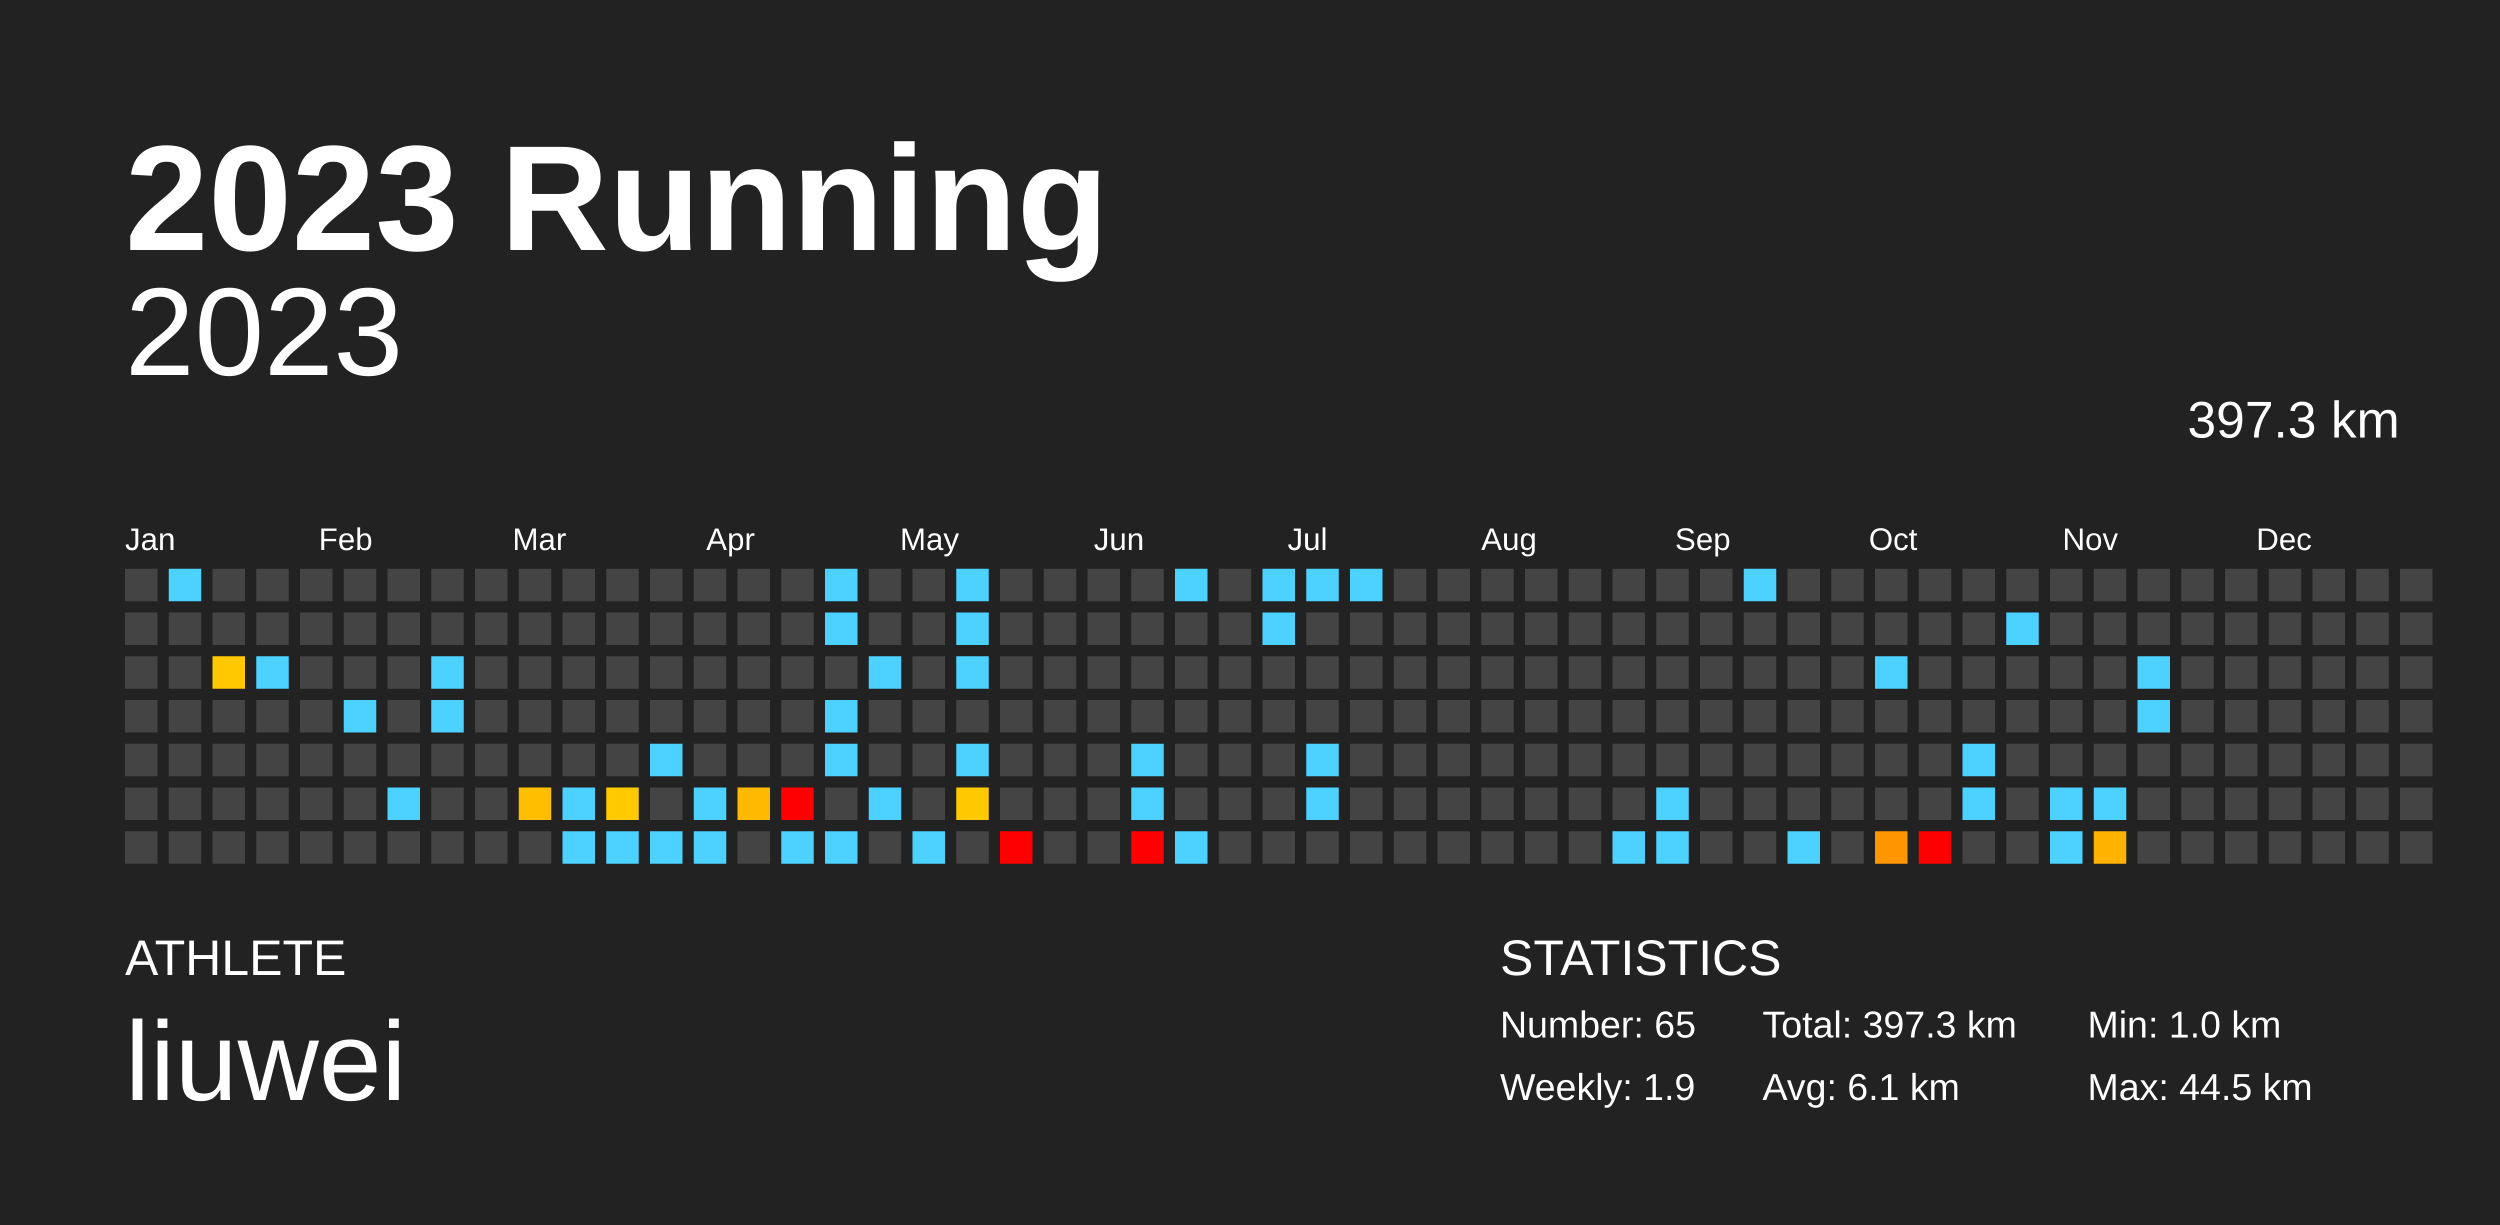
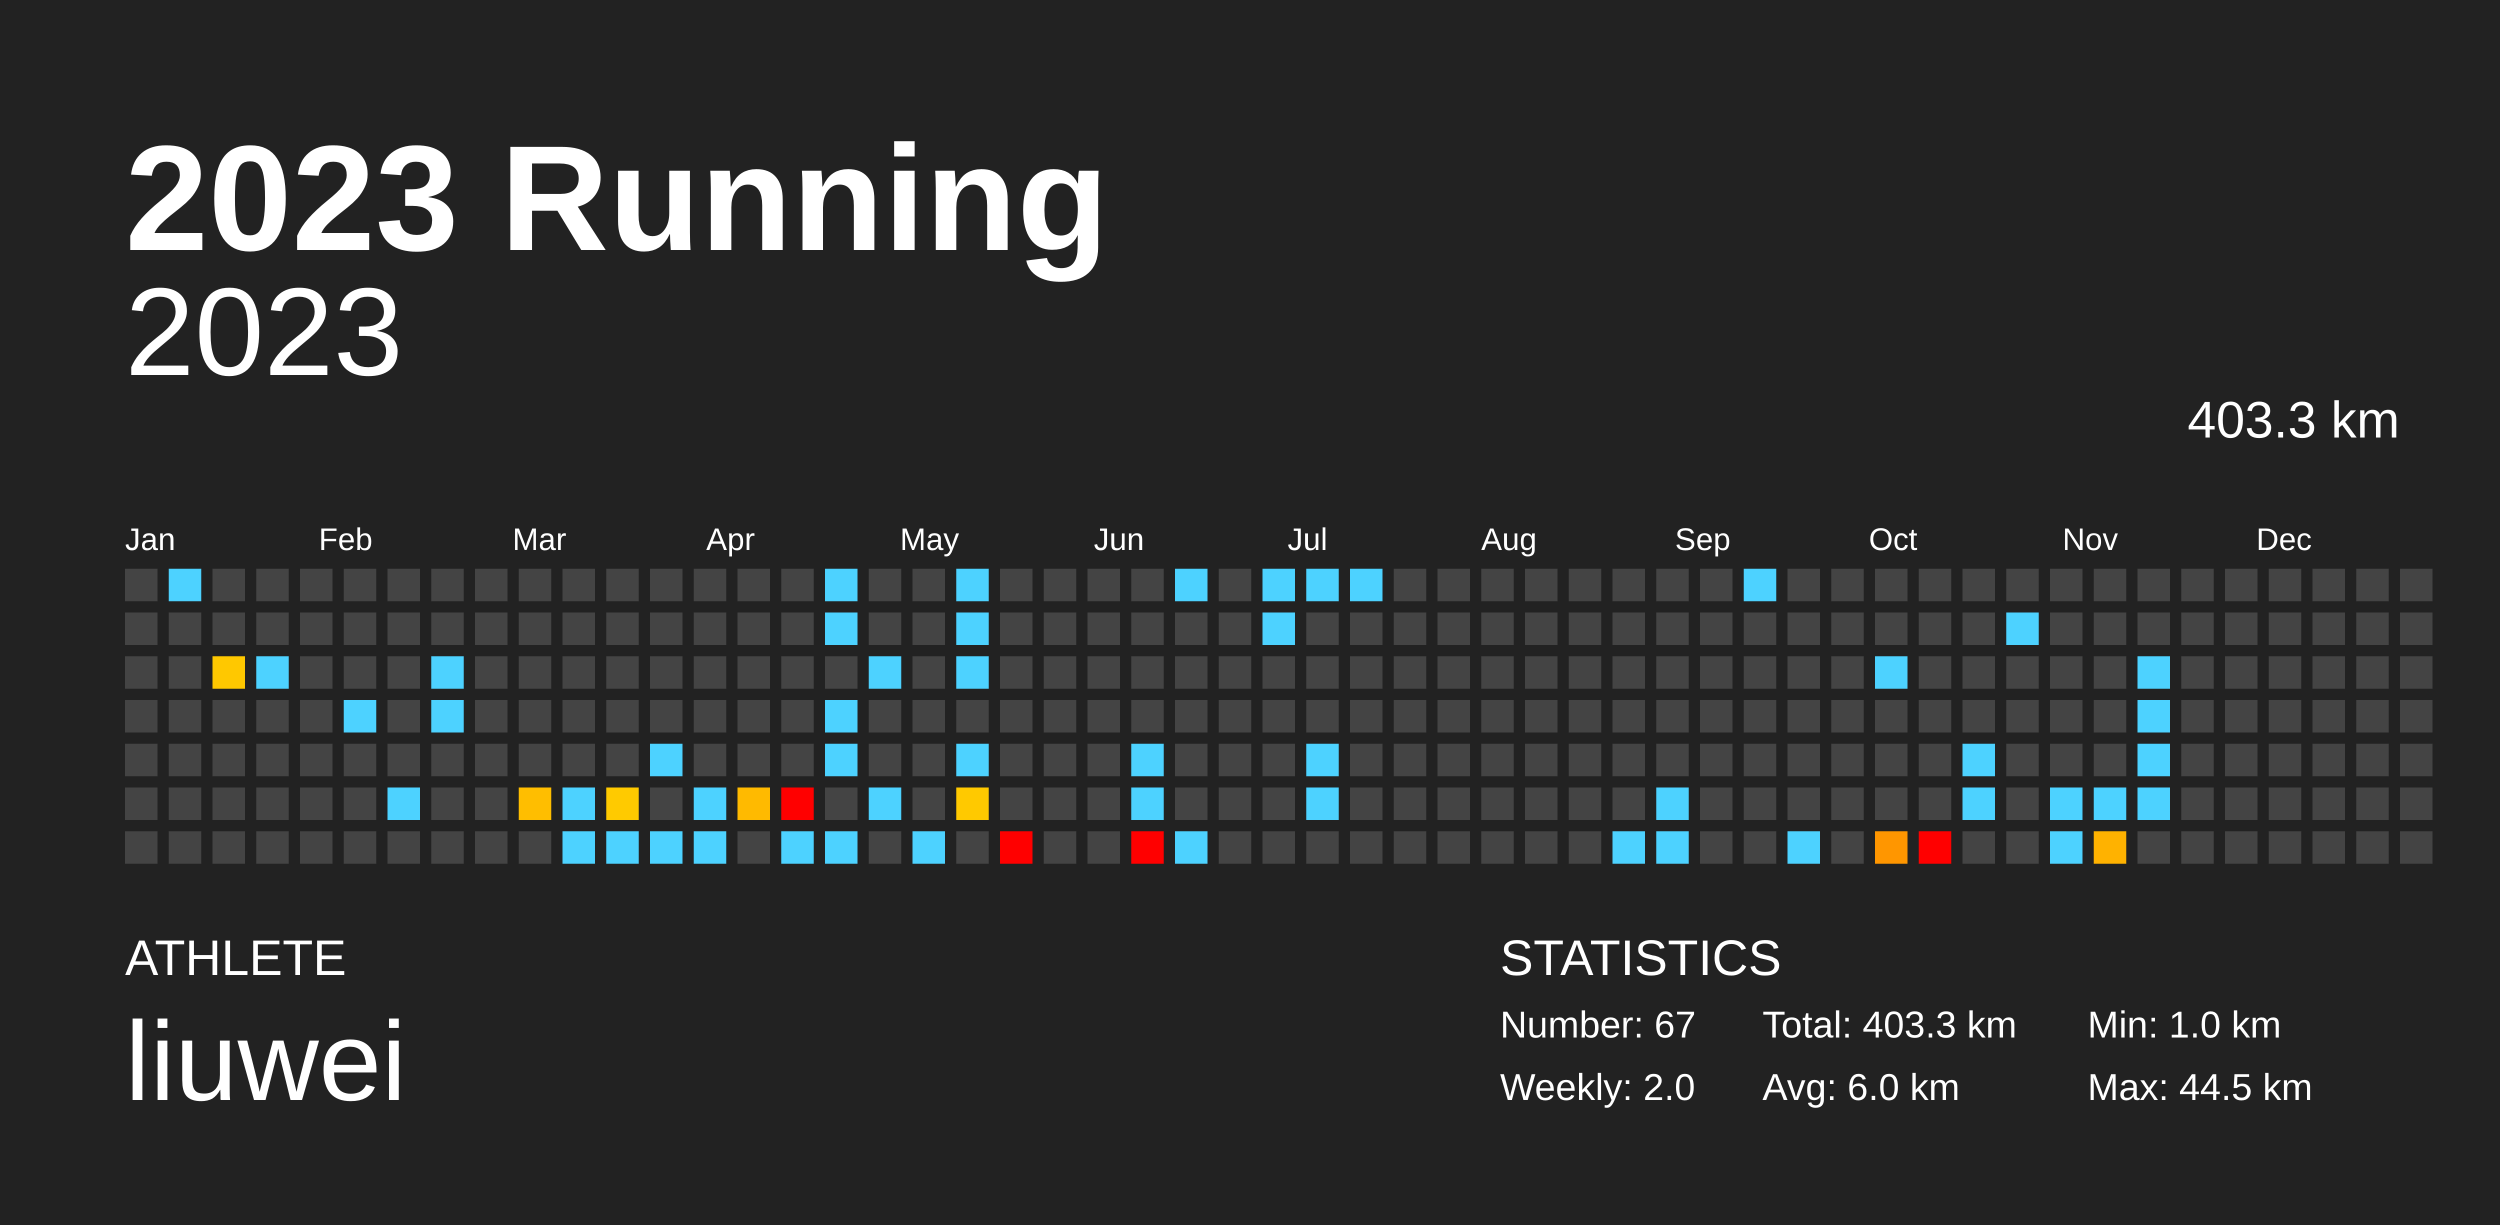
<svg xmlns="http://www.w3.org/2000/svg" baseProfile="full" height="98mm" version="1.1" viewBox="0,0,200,98" width="200mm">
  <defs />
  <rect fill="#222222" height="98" width="200" x="0" y="0" />
  <text fill="#FFFFFF" style="font-size:12px; font-family:Arial; font-weight:bold;" x="10" y="20">2023 Running</text>
  <text fill="#FFFFFF" style="font-size:4px; font-family:Arial" x="10" y="78">ATHLETE</text>
  <text fill="#FFFFFF" style="font-size:9px; font-family:Arial" x="10" y="88">liuwei</text>
  <text fill="#FFFFFF" style="font-size:4px; font-family:Arial" x="120" y="78">STATISTICS</text>
-   <text fill="#FFFFFF" style="font-size:3px; font-family:Arial" x="120" y="83">Number: 65</text>
-   <text fill="#FFFFFF" style="font-size:3px; font-family:Arial" x="120" y="88">Weekly: 1.9</text>
-   <text fill="#FFFFFF" style="font-size:3px; font-family:Arial" x="141" y="83">Total: 397.3 km</text>
-   <text fill="#FFFFFF" style="font-size:3px; font-family:Arial" x="141" y="88">Avg: 6.1 km</text>
+   <text fill="#FFFFFF" style="font-size:3px; font-family:Arial" x="120" y="83">Number: 67</text>
+   <text fill="#FFFFFF" style="font-size:3px; font-family:Arial" x="120" y="88">Weekly: 2.0</text>
+   <text fill="#FFFFFF" style="font-size:3px; font-family:Arial" x="141" y="83">Total: 403.3 km</text>
+   <text fill="#FFFFFF" style="font-size:3px; font-family:Arial" x="141" y="88">Avg: 6.0 km</text>
  <text fill="#FFFFFF" style="font-size:3px; font-family:Arial" x="167" y="83">Min: 1.0 km</text>
  <text fill="#FFFFFF" style="font-size:3px; font-family:Arial" x="167" y="88">Max: 44.5 km</text>
  <text alignment-baseline="hanging" fill="#FFFFFF" style="font-size:10.0px; font-family:Arial;" x="10" y="30">2023</text>
-   <text alignment-baseline="hanging" fill="#FFFFFF" style="font-size:4.125px; font-family:Arial;" x="175" y="35">397.3 km</text>
+   <text alignment-baseline="hanging" fill="#FFFFFF" style="font-size:4.125px; font-family:Arial;" x="175" y="35">403.3 km</text>
  <text fill="#FFFFFF" style="font-size:2.5px; font-family:Arial" x="10.0" y="44">Jan</text>
  <text fill="#FFFFFF" style="font-size:2.5px; font-family:Arial" x="25.5" y="44">Feb</text>
  <text fill="#FFFFFF" style="font-size:2.5px; font-family:Arial" x="41.0" y="44">Mar</text>
  <text fill="#FFFFFF" style="font-size:2.5px; font-family:Arial" x="56.5" y="44">Apr</text>
  <text fill="#FFFFFF" style="font-size:2.5px; font-family:Arial" x="72.0" y="44">May</text>
  <text fill="#FFFFFF" style="font-size:2.5px; font-family:Arial" x="87.5" y="44">Jun</text>
  <text fill="#FFFFFF" style="font-size:2.5px; font-family:Arial" x="103.0" y="44">Jul</text>
  <text fill="#FFFFFF" style="font-size:2.5px; font-family:Arial" x="118.5" y="44">Aug</text>
  <text fill="#FFFFFF" style="font-size:2.5px; font-family:Arial" x="134.0" y="44">Sep</text>
  <text fill="#FFFFFF" style="font-size:2.5px; font-family:Arial" x="149.5" y="44">Oct</text>
  <text fill="#FFFFFF" style="font-size:2.5px; font-family:Arial" x="165.0" y="44">Nov</text>
  <text fill="#FFFFFF" style="font-size:2.5px; font-family:Arial" x="180.5" y="44">Dec</text>
  <rect fill="#444444" height="2.6" width="2.6" x="10.0" y="45.5" />
  <rect fill="#444444" height="2.6" width="2.6" x="10.0" y="49.0" />
  <rect fill="#444444" height="2.6" width="2.6" x="10.0" y="52.5" />
  <rect fill="#444444" height="2.6" width="2.6" x="10.0" y="56.0" />
  <rect fill="#444444" height="2.6" width="2.6" x="10.0" y="59.5" />
  <rect fill="#444444" height="2.6" width="2.6" x="10.0" y="63.0" />
  <rect fill="#444444" height="2.6" width="2.6" x="10.0" y="66.5" />
  <rect fill="#4dd2ff" height="2.6" width="2.6" x="13.5" y="45.5" />
  <rect fill="#444444" height="2.6" width="2.6" x="13.5" y="49.0" />
  <rect fill="#444444" height="2.6" width="2.6" x="13.5" y="52.5" />
  <rect fill="#444444" height="2.6" width="2.6" x="13.5" y="56.0" />
  <rect fill="#444444" height="2.6" width="2.6" x="13.5" y="59.5" />
  <rect fill="#444444" height="2.6" width="2.6" x="13.5" y="63.0" />
  <rect fill="#444444" height="2.6" width="2.6" x="13.5" y="66.5" />
  <rect fill="#444444" height="2.6" width="2.6" x="17.0" y="45.5" />
  <rect fill="#444444" height="2.6" width="2.6" x="17.0" y="49.0" />
  <rect fill="#ffc800" height="2.6" width="2.6" x="17.0" y="52.5" />
  <rect fill="#444444" height="2.6" width="2.6" x="17.0" y="56.0" />
  <rect fill="#444444" height="2.6" width="2.6" x="17.0" y="59.5" />
  <rect fill="#444444" height="2.6" width="2.6" x="17.0" y="63.0" />
  <rect fill="#444444" height="2.6" width="2.6" x="17.0" y="66.5" />
  <rect fill="#444444" height="2.6" width="2.6" x="20.5" y="45.5" />
  <rect fill="#444444" height="2.6" width="2.6" x="20.5" y="49.0" />
  <rect fill="#4dd2ff" height="2.6" width="2.6" x="20.5" y="52.5" />
  <rect fill="#444444" height="2.6" width="2.6" x="20.5" y="56.0" />
  <rect fill="#444444" height="2.6" width="2.6" x="20.5" y="59.5" />
  <rect fill="#444444" height="2.6" width="2.6" x="20.5" y="63.0" />
  <rect fill="#444444" height="2.6" width="2.6" x="20.5" y="66.5" />
  <rect fill="#444444" height="2.6" width="2.6" x="24.0" y="45.5" />
  <rect fill="#444444" height="2.6" width="2.6" x="24.0" y="49.0" />
  <rect fill="#444444" height="2.6" width="2.6" x="24.0" y="52.5" />
  <rect fill="#444444" height="2.6" width="2.6" x="24.0" y="56.0" />
  <rect fill="#444444" height="2.6" width="2.6" x="24.0" y="59.5" />
  <rect fill="#444444" height="2.6" width="2.6" x="24.0" y="63.0" />
  <rect fill="#444444" height="2.6" width="2.6" x="24.0" y="66.5" />
  <rect fill="#444444" height="2.6" width="2.6" x="27.5" y="45.5" />
  <rect fill="#444444" height="2.6" width="2.6" x="27.5" y="49.0" />
  <rect fill="#444444" height="2.6" width="2.6" x="27.5" y="52.5" />
  <rect fill="#4dd2ff" height="2.6" width="2.6" x="27.5" y="56.0" />
  <rect fill="#444444" height="2.6" width="2.6" x="27.5" y="59.5" />
  <rect fill="#444444" height="2.6" width="2.6" x="27.5" y="63.0" />
  <rect fill="#444444" height="2.6" width="2.6" x="27.5" y="66.5" />
  <rect fill="#444444" height="2.6" width="2.6" x="31.0" y="45.5" />
  <rect fill="#444444" height="2.6" width="2.6" x="31.0" y="49.0" />
  <rect fill="#444444" height="2.6" width="2.6" x="31.0" y="52.5" />
  <rect fill="#444444" height="2.6" width="2.6" x="31.0" y="56.0" />
  <rect fill="#444444" height="2.6" width="2.6" x="31.0" y="59.5" />
  <rect fill="#4dd2ff" height="2.6" width="2.6" x="31.0" y="63.0" />
  <rect fill="#444444" height="2.6" width="2.6" x="31.0" y="66.5" />
  <rect fill="#444444" height="2.6" width="2.6" x="34.5" y="45.5" />
  <rect fill="#444444" height="2.6" width="2.6" x="34.5" y="49.0" />
  <rect fill="#4dd2ff" height="2.6" width="2.6" x="34.5" y="52.5" />
  <rect fill="#4dd2ff" height="2.6" width="2.6" x="34.5" y="56.0" />
  <rect fill="#444444" height="2.6" width="2.6" x="34.5" y="59.5" />
  <rect fill="#444444" height="2.6" width="2.6" x="34.5" y="63.0" />
  <rect fill="#444444" height="2.6" width="2.6" x="34.5" y="66.5" />
  <rect fill="#444444" height="2.6" width="2.6" x="38.0" y="45.5" />
  <rect fill="#444444" height="2.6" width="2.6" x="38.0" y="49.0" />
  <rect fill="#444444" height="2.6" width="2.6" x="38.0" y="52.5" />
  <rect fill="#444444" height="2.6" width="2.6" x="38.0" y="56.0" />
  <rect fill="#444444" height="2.6" width="2.6" x="38.0" y="59.5" />
  <rect fill="#444444" height="2.6" width="2.6" x="38.0" y="63.0" />
  <rect fill="#444444" height="2.6" width="2.6" x="38.0" y="66.5" />
  <rect fill="#444444" height="2.6" width="2.6" x="41.5" y="45.5" />
  <rect fill="#444444" height="2.6" width="2.6" x="41.5" y="49.0" />
  <rect fill="#444444" height="2.6" width="2.6" x="41.5" y="52.5" />
  <rect fill="#444444" height="2.6" width="2.6" x="41.5" y="56.0" />
  <rect fill="#444444" height="2.6" width="2.6" x="41.5" y="59.5" />
  <rect fill="#ffbe00" height="2.6" width="2.6" x="41.5" y="63.0" />
  <rect fill="#444444" height="2.6" width="2.6" x="41.5" y="66.5" />
  <rect fill="#444444" height="2.6" width="2.6" x="45.0" y="45.5" />
  <rect fill="#444444" height="2.6" width="2.6" x="45.0" y="49.0" />
  <rect fill="#444444" height="2.6" width="2.6" x="45.0" y="52.5" />
  <rect fill="#444444" height="2.6" width="2.6" x="45.0" y="56.0" />
  <rect fill="#444444" height="2.6" width="2.6" x="45.0" y="59.5" />
  <rect fill="#4dd2ff" height="2.6" width="2.6" x="45.0" y="63.0" />
  <rect fill="#4dd2ff" height="2.6" width="2.6" x="45.0" y="66.5" />
  <rect fill="#444444" height="2.6" width="2.6" x="48.5" y="45.5" />
  <rect fill="#444444" height="2.6" width="2.6" x="48.5" y="49.0" />
  <rect fill="#444444" height="2.6" width="2.6" x="48.5" y="52.5" />
  <rect fill="#444444" height="2.6" width="2.6" x="48.5" y="56.0" />
  <rect fill="#444444" height="2.6" width="2.6" x="48.5" y="59.5" />
  <rect fill="#ffca00" height="2.6" width="2.6" x="48.5" y="63.0" />
  <rect fill="#4dd2ff" height="2.6" width="2.6" x="48.5" y="66.5" />
  <rect fill="#444444" height="2.6" width="2.6" x="52.0" y="45.5" />
  <rect fill="#444444" height="2.6" width="2.6" x="52.0" y="49.0" />
  <rect fill="#444444" height="2.6" width="2.6" x="52.0" y="52.5" />
  <rect fill="#444444" height="2.6" width="2.6" x="52.0" y="56.0" />
  <rect fill="#4dd2ff" height="2.6" width="2.6" x="52.0" y="59.5" />
  <rect fill="#444444" height="2.6" width="2.6" x="52.0" y="63.0" />
  <rect fill="#4dd2ff" height="2.6" width="2.6" x="52.0" y="66.5" />
  <rect fill="#444444" height="2.6" width="2.6" x="55.5" y="45.5" />
  <rect fill="#444444" height="2.6" width="2.6" x="55.5" y="49.0" />
  <rect fill="#444444" height="2.6" width="2.6" x="55.5" y="52.5" />
  <rect fill="#444444" height="2.6" width="2.6" x="55.5" y="56.0" />
  <rect fill="#444444" height="2.6" width="2.6" x="55.5" y="59.5" />
  <rect fill="#4dd2ff" height="2.6" width="2.6" x="55.5" y="63.0" />
  <rect fill="#4dd2ff" height="2.6" width="2.6" x="55.5" y="66.5" />
  <rect fill="#444444" height="2.6" width="2.6" x="59.0" y="45.5" />
  <rect fill="#444444" height="2.6" width="2.6" x="59.0" y="49.0" />
  <rect fill="#444444" height="2.6" width="2.6" x="59.0" y="52.5" />
  <rect fill="#444444" height="2.6" width="2.6" x="59.0" y="56.0" />
  <rect fill="#444444" height="2.6" width="2.6" x="59.0" y="59.5" />
  <rect fill="#ffba00" height="2.6" width="2.6" x="59.0" y="63.0" />
  <rect fill="#444444" height="2.6" width="2.6" x="59.0" y="66.5" />
  <rect fill="#444444" height="2.6" width="2.6" x="62.5" y="45.5" />
  <rect fill="#444444" height="2.6" width="2.6" x="62.5" y="49.0" />
  <rect fill="#444444" height="2.6" width="2.6" x="62.5" y="52.5" />
  <rect fill="#444444" height="2.6" width="2.6" x="62.5" y="56.0" />
  <rect fill="#444444" height="2.6" width="2.6" x="62.5" y="59.5" />
  <rect fill="red" height="2.6" width="2.6" x="62.5" y="63.0" />
  <rect fill="#4dd2ff" height="2.6" width="2.6" x="62.5" y="66.5" />
  <rect fill="#4dd2ff" height="2.6" width="2.6" x="66.0" y="45.5" />
  <rect fill="#4dd2ff" height="2.6" width="2.6" x="66.0" y="49.0" />
  <rect fill="#444444" height="2.6" width="2.6" x="66.0" y="52.5" />
  <rect fill="#4dd2ff" height="2.6" width="2.6" x="66.0" y="56.0" />
  <rect fill="#4dd2ff" height="2.6" width="2.6" x="66.0" y="59.5" />
  <rect fill="#444444" height="2.6" width="2.6" x="66.0" y="63.0" />
  <rect fill="#4dd2ff" height="2.6" width="2.6" x="66.0" y="66.5" />
  <rect fill="#444444" height="2.6" width="2.6" x="69.5" y="45.5" />
  <rect fill="#444444" height="2.6" width="2.6" x="69.5" y="49.0" />
  <rect fill="#4dd2ff" height="2.6" width="2.6" x="69.5" y="52.5" />
  <rect fill="#444444" height="2.6" width="2.6" x="69.5" y="56.0" />
  <rect fill="#444444" height="2.6" width="2.6" x="69.5" y="59.5" />
  <rect fill="#4dd2ff" height="2.6" width="2.6" x="69.5" y="63.0" />
  <rect fill="#444444" height="2.6" width="2.6" x="69.5" y="66.5" />
  <rect fill="#444444" height="2.6" width="2.6" x="73.0" y="45.5" />
  <rect fill="#444444" height="2.6" width="2.6" x="73.0" y="49.0" />
  <rect fill="#444444" height="2.6" width="2.6" x="73.0" y="52.5" />
  <rect fill="#444444" height="2.6" width="2.6" x="73.0" y="56.0" />
  <rect fill="#444444" height="2.6" width="2.6" x="73.0" y="59.5" />
  <rect fill="#444444" height="2.6" width="2.6" x="73.0" y="63.0" />
  <rect fill="#4dd2ff" height="2.6" width="2.6" x="73.0" y="66.5" />
  <rect fill="#4dd2ff" height="2.6" width="2.6" x="76.5" y="45.5" />
  <rect fill="#4dd2ff" height="2.6" width="2.6" x="76.5" y="49.0" />
  <rect fill="#4dd2ff" height="2.6" width="2.6" x="76.5" y="52.5" />
  <rect fill="#444444" height="2.6" width="2.6" x="76.5" y="56.0" />
  <rect fill="#4dd2ff" height="2.6" width="2.6" x="76.5" y="59.5" />
  <rect fill="#ffc900" height="2.6" width="2.6" x="76.5" y="63.0" />
  <rect fill="#444444" height="2.6" width="2.6" x="76.5" y="66.5" />
  <rect fill="#444444" height="2.6" width="2.6" x="80.0" y="45.5" />
  <rect fill="#444444" height="2.6" width="2.6" x="80.0" y="49.0" />
  <rect fill="#444444" height="2.6" width="2.6" x="80.0" y="52.5" />
  <rect fill="#444444" height="2.6" width="2.6" x="80.0" y="56.0" />
  <rect fill="#444444" height="2.6" width="2.6" x="80.0" y="59.5" />
  <rect fill="#444444" height="2.6" width="2.6" x="80.0" y="63.0" />
  <rect fill="red" height="2.6" width="2.6" x="80.0" y="66.5" />
  <rect fill="#444444" height="2.6" width="2.6" x="83.5" y="45.5" />
  <rect fill="#444444" height="2.6" width="2.6" x="83.5" y="49.0" />
  <rect fill="#444444" height="2.6" width="2.6" x="83.5" y="52.5" />
  <rect fill="#444444" height="2.6" width="2.6" x="83.5" y="56.0" />
  <rect fill="#444444" height="2.6" width="2.6" x="83.5" y="59.5" />
  <rect fill="#444444" height="2.6" width="2.6" x="83.5" y="63.0" />
  <rect fill="#444444" height="2.6" width="2.6" x="83.5" y="66.5" />
  <rect fill="#444444" height="2.6" width="2.6" x="87.0" y="45.5" />
  <rect fill="#444444" height="2.6" width="2.6" x="87.0" y="49.0" />
  <rect fill="#444444" height="2.6" width="2.6" x="87.0" y="52.5" />
  <rect fill="#444444" height="2.6" width="2.6" x="87.0" y="56.0" />
  <rect fill="#444444" height="2.6" width="2.6" x="87.0" y="59.5" />
  <rect fill="#444444" height="2.6" width="2.6" x="87.0" y="63.0" />
  <rect fill="#444444" height="2.6" width="2.6" x="87.0" y="66.5" />
  <rect fill="#444444" height="2.6" width="2.6" x="90.5" y="45.5" />
  <rect fill="#444444" height="2.6" width="2.6" x="90.5" y="49.0" />
  <rect fill="#444444" height="2.6" width="2.6" x="90.5" y="52.5" />
  <rect fill="#444444" height="2.6" width="2.6" x="90.5" y="56.0" />
  <rect fill="#4dd2ff" height="2.6" width="2.6" x="90.5" y="59.5" />
  <rect fill="#4dd2ff" height="2.6" width="2.6" x="90.5" y="63.0" />
  <rect fill="red" height="2.6" width="2.6" x="90.5" y="66.5" />
  <rect fill="#4dd2ff" height="2.6" width="2.6" x="94.0" y="45.5" />
  <rect fill="#444444" height="2.6" width="2.6" x="94.0" y="49.0" />
  <rect fill="#444444" height="2.6" width="2.6" x="94.0" y="52.5" />
  <rect fill="#444444" height="2.6" width="2.6" x="94.0" y="56.0" />
  <rect fill="#444444" height="2.6" width="2.6" x="94.0" y="59.5" />
  <rect fill="#444444" height="2.6" width="2.6" x="94.0" y="63.0" />
  <rect fill="#4dd2ff" height="2.6" width="2.6" x="94.0" y="66.5" />
  <rect fill="#444444" height="2.6" width="2.6" x="97.5" y="45.5" />
  <rect fill="#444444" height="2.6" width="2.6" x="97.5" y="49.0" />
  <rect fill="#444444" height="2.6" width="2.6" x="97.5" y="52.5" />
  <rect fill="#444444" height="2.6" width="2.6" x="97.5" y="56.0" />
  <rect fill="#444444" height="2.6" width="2.6" x="97.5" y="59.5" />
  <rect fill="#444444" height="2.6" width="2.6" x="97.5" y="63.0" />
  <rect fill="#444444" height="2.6" width="2.6" x="97.5" y="66.5" />
  <rect fill="#4dd2ff" height="2.6" width="2.6" x="101.0" y="45.5" />
  <rect fill="#4dd2ff" height="2.6" width="2.6" x="101.0" y="49.0" />
  <rect fill="#444444" height="2.6" width="2.6" x="101.0" y="52.5" />
  <rect fill="#444444" height="2.6" width="2.6" x="101.0" y="56.0" />
  <rect fill="#444444" height="2.6" width="2.6" x="101.0" y="59.5" />
  <rect fill="#444444" height="2.6" width="2.6" x="101.0" y="63.0" />
  <rect fill="#444444" height="2.6" width="2.6" x="101.0" y="66.5" />
  <rect fill="#4dd2ff" height="2.6" width="2.6" x="104.5" y="45.5" />
  <rect fill="#444444" height="2.6" width="2.6" x="104.5" y="49.0" />
  <rect fill="#444444" height="2.6" width="2.6" x="104.5" y="52.5" />
  <rect fill="#444444" height="2.6" width="2.6" x="104.5" y="56.0" />
  <rect fill="#4dd2ff" height="2.6" width="2.6" x="104.5" y="59.5" />
  <rect fill="#4dd2ff" height="2.6" width="2.6" x="104.5" y="63.0" />
  <rect fill="#444444" height="2.6" width="2.6" x="104.5" y="66.5" />
  <rect fill="#4dd2ff" height="2.6" width="2.6" x="108.0" y="45.5" />
  <rect fill="#444444" height="2.6" width="2.6" x="108.0" y="49.0" />
  <rect fill="#444444" height="2.6" width="2.6" x="108.0" y="52.5" />
  <rect fill="#444444" height="2.6" width="2.6" x="108.0" y="56.0" />
  <rect fill="#444444" height="2.6" width="2.6" x="108.0" y="59.5" />
  <rect fill="#444444" height="2.6" width="2.6" x="108.0" y="63.0" />
  <rect fill="#444444" height="2.6" width="2.6" x="108.0" y="66.5" />
  <rect fill="#444444" height="2.6" width="2.6" x="111.5" y="45.5" />
  <rect fill="#444444" height="2.6" width="2.6" x="111.5" y="49.0" />
  <rect fill="#444444" height="2.6" width="2.6" x="111.5" y="52.5" />
  <rect fill="#444444" height="2.6" width="2.6" x="111.5" y="56.0" />
  <rect fill="#444444" height="2.6" width="2.6" x="111.5" y="59.5" />
  <rect fill="#444444" height="2.6" width="2.6" x="111.5" y="63.0" />
  <rect fill="#444444" height="2.6" width="2.6" x="111.5" y="66.5" />
  <rect fill="#444444" height="2.6" width="2.6" x="115.0" y="45.5" />
  <rect fill="#444444" height="2.6" width="2.6" x="115.0" y="49.0" />
  <rect fill="#444444" height="2.6" width="2.6" x="115.0" y="52.5" />
  <rect fill="#444444" height="2.6" width="2.6" x="115.0" y="56.0" />
  <rect fill="#444444" height="2.6" width="2.6" x="115.0" y="59.5" />
  <rect fill="#444444" height="2.6" width="2.6" x="115.0" y="63.0" />
  <rect fill="#444444" height="2.6" width="2.6" x="115.0" y="66.5" />
  <rect fill="#444444" height="2.6" width="2.6" x="118.5" y="45.5" />
  <rect fill="#444444" height="2.6" width="2.6" x="118.5" y="49.0" />
  <rect fill="#444444" height="2.6" width="2.6" x="118.5" y="52.5" />
  <rect fill="#444444" height="2.6" width="2.6" x="118.5" y="56.0" />
  <rect fill="#444444" height="2.6" width="2.6" x="118.5" y="59.5" />
  <rect fill="#444444" height="2.6" width="2.6" x="118.5" y="63.0" />
  <rect fill="#444444" height="2.6" width="2.6" x="118.5" y="66.5" />
  <rect fill="#444444" height="2.6" width="2.6" x="122.0" y="45.5" />
  <rect fill="#444444" height="2.6" width="2.6" x="122.0" y="49.0" />
  <rect fill="#444444" height="2.6" width="2.6" x="122.0" y="52.5" />
  <rect fill="#444444" height="2.6" width="2.6" x="122.0" y="56.0" />
  <rect fill="#444444" height="2.6" width="2.6" x="122.0" y="59.5" />
  <rect fill="#444444" height="2.6" width="2.6" x="122.0" y="63.0" />
  <rect fill="#444444" height="2.6" width="2.6" x="122.0" y="66.5" />
  <rect fill="#444444" height="2.6" width="2.6" x="125.5" y="45.5" />
  <rect fill="#444444" height="2.6" width="2.6" x="125.5" y="49.0" />
  <rect fill="#444444" height="2.6" width="2.6" x="125.5" y="52.5" />
  <rect fill="#444444" height="2.6" width="2.6" x="125.5" y="56.0" />
  <rect fill="#444444" height="2.6" width="2.6" x="125.5" y="59.5" />
  <rect fill="#444444" height="2.6" width="2.6" x="125.5" y="63.0" />
  <rect fill="#444444" height="2.6" width="2.6" x="125.5" y="66.5" />
  <rect fill="#444444" height="2.6" width="2.6" x="129.0" y="45.5" />
  <rect fill="#444444" height="2.6" width="2.6" x="129.0" y="49.0" />
  <rect fill="#444444" height="2.6" width="2.6" x="129.0" y="52.5" />
  <rect fill="#444444" height="2.6" width="2.6" x="129.0" y="56.0" />
  <rect fill="#444444" height="2.6" width="2.6" x="129.0" y="59.5" />
  <rect fill="#444444" height="2.6" width="2.6" x="129.0" y="63.0" />
  <rect fill="#4dd2ff" height="2.6" width="2.6" x="129.0" y="66.5" />
  <rect fill="#444444" height="2.6" width="2.6" x="132.5" y="45.5" />
  <rect fill="#444444" height="2.6" width="2.6" x="132.5" y="49.0" />
  <rect fill="#444444" height="2.6" width="2.6" x="132.5" y="52.5" />
  <rect fill="#444444" height="2.6" width="2.6" x="132.5" y="56.0" />
  <rect fill="#444444" height="2.6" width="2.6" x="132.5" y="59.5" />
  <rect fill="#4dd2ff" height="2.6" width="2.6" x="132.5" y="63.0" />
  <rect fill="#4dd2ff" height="2.6" width="2.6" x="132.5" y="66.5" />
  <rect fill="#444444" height="2.6" width="2.6" x="136.0" y="45.5" />
  <rect fill="#444444" height="2.6" width="2.6" x="136.0" y="49.0" />
  <rect fill="#444444" height="2.6" width="2.6" x="136.0" y="52.5" />
  <rect fill="#444444" height="2.6" width="2.6" x="136.0" y="56.0" />
  <rect fill="#444444" height="2.6" width="2.6" x="136.0" y="59.5" />
  <rect fill="#444444" height="2.6" width="2.6" x="136.0" y="63.0" />
  <rect fill="#444444" height="2.6" width="2.6" x="136.0" y="66.5" />
  <rect fill="#4dd2ff" height="2.6" width="2.6" x="139.5" y="45.5" />
  <rect fill="#444444" height="2.6" width="2.6" x="139.5" y="49.0" />
  <rect fill="#444444" height="2.6" width="2.6" x="139.5" y="52.5" />
  <rect fill="#444444" height="2.6" width="2.6" x="139.5" y="56.0" />
  <rect fill="#444444" height="2.6" width="2.6" x="139.5" y="59.5" />
  <rect fill="#444444" height="2.6" width="2.6" x="139.5" y="63.0" />
  <rect fill="#444444" height="2.6" width="2.6" x="139.5" y="66.5" />
  <rect fill="#444444" height="2.6" width="2.6" x="143.0" y="45.5" />
  <rect fill="#444444" height="2.6" width="2.6" x="143.0" y="49.0" />
  <rect fill="#444444" height="2.6" width="2.6" x="143.0" y="52.5" />
  <rect fill="#444444" height="2.6" width="2.6" x="143.0" y="56.0" />
  <rect fill="#444444" height="2.6" width="2.6" x="143.0" y="59.5" />
  <rect fill="#444444" height="2.6" width="2.6" x="143.0" y="63.0" />
  <rect fill="#4dd2ff" height="2.6" width="2.6" x="143.0" y="66.5" />
  <rect fill="#444444" height="2.6" width="2.6" x="146.5" y="45.5" />
  <rect fill="#444444" height="2.6" width="2.6" x="146.5" y="49.0" />
  <rect fill="#444444" height="2.6" width="2.6" x="146.5" y="52.5" />
  <rect fill="#444444" height="2.6" width="2.6" x="146.5" y="56.0" />
  <rect fill="#444444" height="2.6" width="2.6" x="146.5" y="59.5" />
  <rect fill="#444444" height="2.6" width="2.6" x="146.5" y="63.0" />
  <rect fill="#444444" height="2.6" width="2.6" x="146.5" y="66.5" />
  <rect fill="#444444" height="2.6" width="2.6" x="150.0" y="45.5" />
  <rect fill="#444444" height="2.6" width="2.6" x="150.0" y="49.0" />
  <rect fill="#4dd2ff" height="2.6" width="2.6" x="150.0" y="52.5" />
  <rect fill="#444444" height="2.6" width="2.6" x="150.0" y="56.0" />
  <rect fill="#444444" height="2.6" width="2.6" x="150.0" y="59.5" />
  <rect fill="#444444" height="2.6" width="2.6" x="150.0" y="63.0" />
  <rect fill="#ff9600" height="2.6" width="2.6" x="150.0" y="66.5" />
  <rect fill="#444444" height="2.6" width="2.6" x="153.5" y="45.5" />
  <rect fill="#444444" height="2.6" width="2.6" x="153.5" y="49.0" />
  <rect fill="#444444" height="2.6" width="2.6" x="153.5" y="52.5" />
  <rect fill="#444444" height="2.6" width="2.6" x="153.5" y="56.0" />
  <rect fill="#444444" height="2.6" width="2.6" x="153.5" y="59.5" />
  <rect fill="#444444" height="2.6" width="2.6" x="153.5" y="63.0" />
  <rect fill="red" height="2.6" width="2.6" x="153.5" y="66.5" />
  <rect fill="#444444" height="2.6" width="2.6" x="157.0" y="45.5" />
  <rect fill="#444444" height="2.6" width="2.6" x="157.0" y="49.0" />
  <rect fill="#444444" height="2.6" width="2.6" x="157.0" y="52.5" />
  <rect fill="#444444" height="2.6" width="2.6" x="157.0" y="56.0" />
  <rect fill="#4dd2ff" height="2.6" width="2.6" x="157.0" y="59.5" />
  <rect fill="#4dd2ff" height="2.6" width="2.6" x="157.0" y="63.0" />
  <rect fill="#444444" height="2.6" width="2.6" x="157.0" y="66.5" />
  <rect fill="#444444" height="2.6" width="2.6" x="160.5" y="45.5" />
  <rect fill="#4dd2ff" height="2.6" width="2.6" x="160.5" y="49.0" />
  <rect fill="#444444" height="2.6" width="2.6" x="160.5" y="52.5" />
  <rect fill="#444444" height="2.6" width="2.6" x="160.5" y="56.0" />
  <rect fill="#444444" height="2.6" width="2.6" x="160.5" y="59.5" />
  <rect fill="#444444" height="2.6" width="2.6" x="160.5" y="63.0" />
  <rect fill="#444444" height="2.6" width="2.6" x="160.5" y="66.5" />
  <rect fill="#444444" height="2.6" width="2.6" x="164.0" y="45.5" />
  <rect fill="#444444" height="2.6" width="2.6" x="164.0" y="49.0" />
  <rect fill="#444444" height="2.6" width="2.6" x="164.0" y="52.5" />
  <rect fill="#444444" height="2.6" width="2.6" x="164.0" y="56.0" />
  <rect fill="#444444" height="2.6" width="2.6" x="164.0" y="59.5" />
  <rect fill="#4dd2ff" height="2.6" width="2.6" x="164.0" y="63.0" />
  <rect fill="#4dd2ff" height="2.6" width="2.6" x="164.0" y="66.5" />
  <rect fill="#444444" height="2.6" width="2.6" x="167.5" y="45.5" />
  <rect fill="#444444" height="2.6" width="2.6" x="167.5" y="49.0" />
  <rect fill="#444444" height="2.6" width="2.6" x="167.5" y="52.5" />
  <rect fill="#444444" height="2.6" width="2.6" x="167.5" y="56.0" />
  <rect fill="#444444" height="2.6" width="2.6" x="167.5" y="59.5" />
  <rect fill="#4dd2ff" height="2.6" width="2.6" x="167.5" y="63.0" />
  <rect fill="#ffb200" height="2.6" width="2.6" x="167.5" y="66.5" />
  <rect fill="#444444" height="2.6" width="2.6" x="171.0" y="45.5" />
  <rect fill="#444444" height="2.6" width="2.6" x="171.0" y="49.0" />
  <rect fill="#4dd2ff" height="2.6" width="2.6" x="171.0" y="52.5" />
  <rect fill="#4dd2ff" height="2.6" width="2.6" x="171.0" y="56.0" />
-   <rect fill="#444444" height="2.6" width="2.6" x="171.0" y="59.5" />
-   <rect fill="#444444" height="2.6" width="2.6" x="171.0" y="63.0" />
+   <rect fill="#4dd2ff" height="2.6" width="2.6" x="171.0" y="59.5" />
+   <rect fill="#4dd2ff" height="2.6" width="2.6" x="171.0" y="63.0" />
  <rect fill="#444444" height="2.6" width="2.6" x="171.0" y="66.5" />
  <rect fill="#444444" height="2.6" width="2.6" x="174.5" y="45.5" />
  <rect fill="#444444" height="2.6" width="2.6" x="174.5" y="49.0" />
  <rect fill="#444444" height="2.6" width="2.6" x="174.5" y="52.5" />
  <rect fill="#444444" height="2.6" width="2.6" x="174.5" y="56.0" />
  <rect fill="#444444" height="2.6" width="2.6" x="174.5" y="59.5" />
  <rect fill="#444444" height="2.6" width="2.6" x="174.5" y="63.0" />
  <rect fill="#444444" height="2.6" width="2.6" x="174.5" y="66.5" />
  <rect fill="#444444" height="2.6" width="2.6" x="178.0" y="45.5" />
  <rect fill="#444444" height="2.6" width="2.6" x="178.0" y="49.0" />
  <rect fill="#444444" height="2.6" width="2.6" x="178.0" y="52.5" />
  <rect fill="#444444" height="2.6" width="2.6" x="178.0" y="56.0" />
  <rect fill="#444444" height="2.6" width="2.6" x="178.0" y="59.5" />
  <rect fill="#444444" height="2.6" width="2.6" x="178.0" y="63.0" />
  <rect fill="#444444" height="2.6" width="2.6" x="178.0" y="66.5" />
  <rect fill="#444444" height="2.6" width="2.6" x="181.5" y="45.5" />
  <rect fill="#444444" height="2.6" width="2.6" x="181.5" y="49.0" />
  <rect fill="#444444" height="2.6" width="2.6" x="181.5" y="52.5" />
  <rect fill="#444444" height="2.6" width="2.6" x="181.5" y="56.0" />
  <rect fill="#444444" height="2.6" width="2.6" x="181.5" y="59.5" />
  <rect fill="#444444" height="2.6" width="2.6" x="181.5" y="63.0" />
  <rect fill="#444444" height="2.6" width="2.6" x="181.5" y="66.5" />
  <rect fill="#444444" height="2.6" width="2.6" x="185.0" y="45.5" />
  <rect fill="#444444" height="2.6" width="2.6" x="185.0" y="49.0" />
  <rect fill="#444444" height="2.6" width="2.6" x="185.0" y="52.5" />
  <rect fill="#444444" height="2.6" width="2.6" x="185.0" y="56.0" />
  <rect fill="#444444" height="2.6" width="2.6" x="185.0" y="59.5" />
  <rect fill="#444444" height="2.6" width="2.6" x="185.0" y="63.0" />
  <rect fill="#444444" height="2.6" width="2.6" x="185.0" y="66.5" />
  <rect fill="#444444" height="2.6" width="2.6" x="188.5" y="45.5" />
  <rect fill="#444444" height="2.6" width="2.6" x="188.5" y="49.0" />
  <rect fill="#444444" height="2.6" width="2.6" x="188.5" y="52.5" />
  <rect fill="#444444" height="2.6" width="2.6" x="188.5" y="56.0" />
  <rect fill="#444444" height="2.6" width="2.6" x="188.5" y="59.5" />
  <rect fill="#444444" height="2.6" width="2.6" x="188.5" y="63.0" />
  <rect fill="#444444" height="2.6" width="2.6" x="188.5" y="66.5" />
  <rect fill="#444444" height="2.6" width="2.6" x="192.0" y="45.5" />
  <rect fill="#444444" height="2.6" width="2.6" x="192.0" y="49.0" />
  <rect fill="#444444" height="2.6" width="2.6" x="192.0" y="52.5" />
  <rect fill="#444444" height="2.6" width="2.6" x="192.0" y="56.0" />
  <rect fill="#444444" height="2.6" width="2.6" x="192.0" y="59.5" />
  <rect fill="#444444" height="2.6" width="2.6" x="192.0" y="63.0" />
  <rect fill="#444444" height="2.6" width="2.6" x="192.0" y="66.5" />
</svg>
